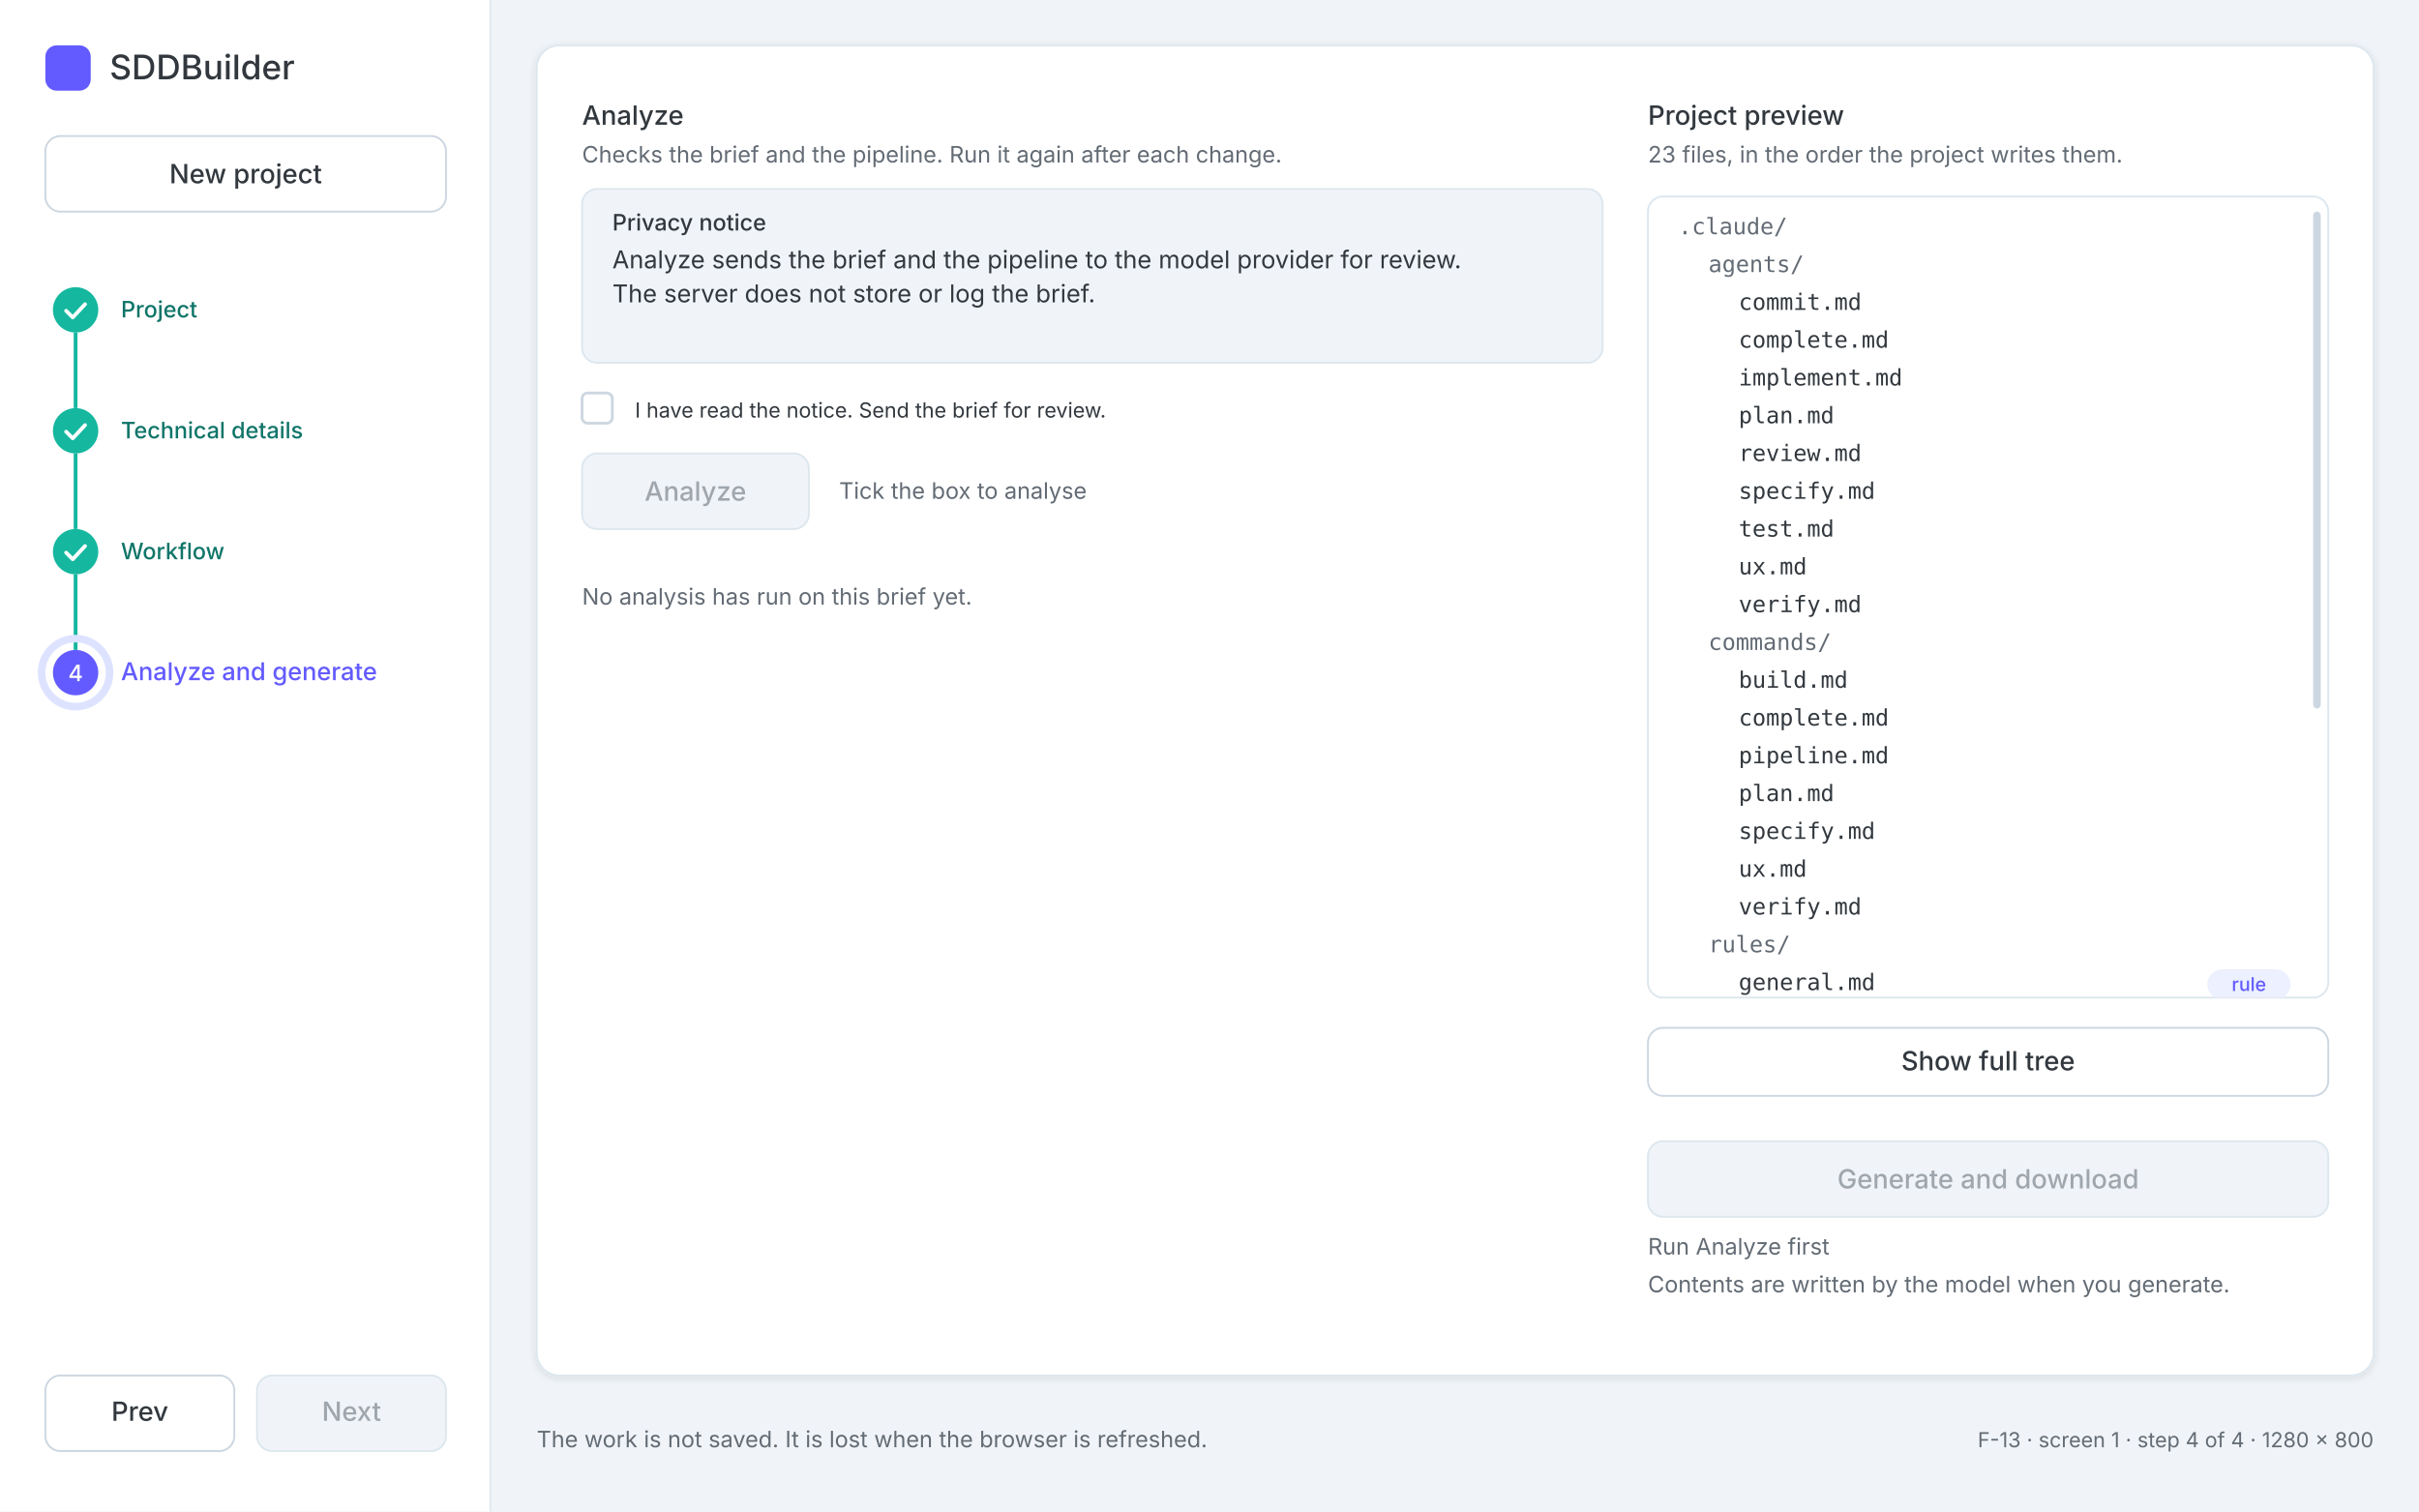
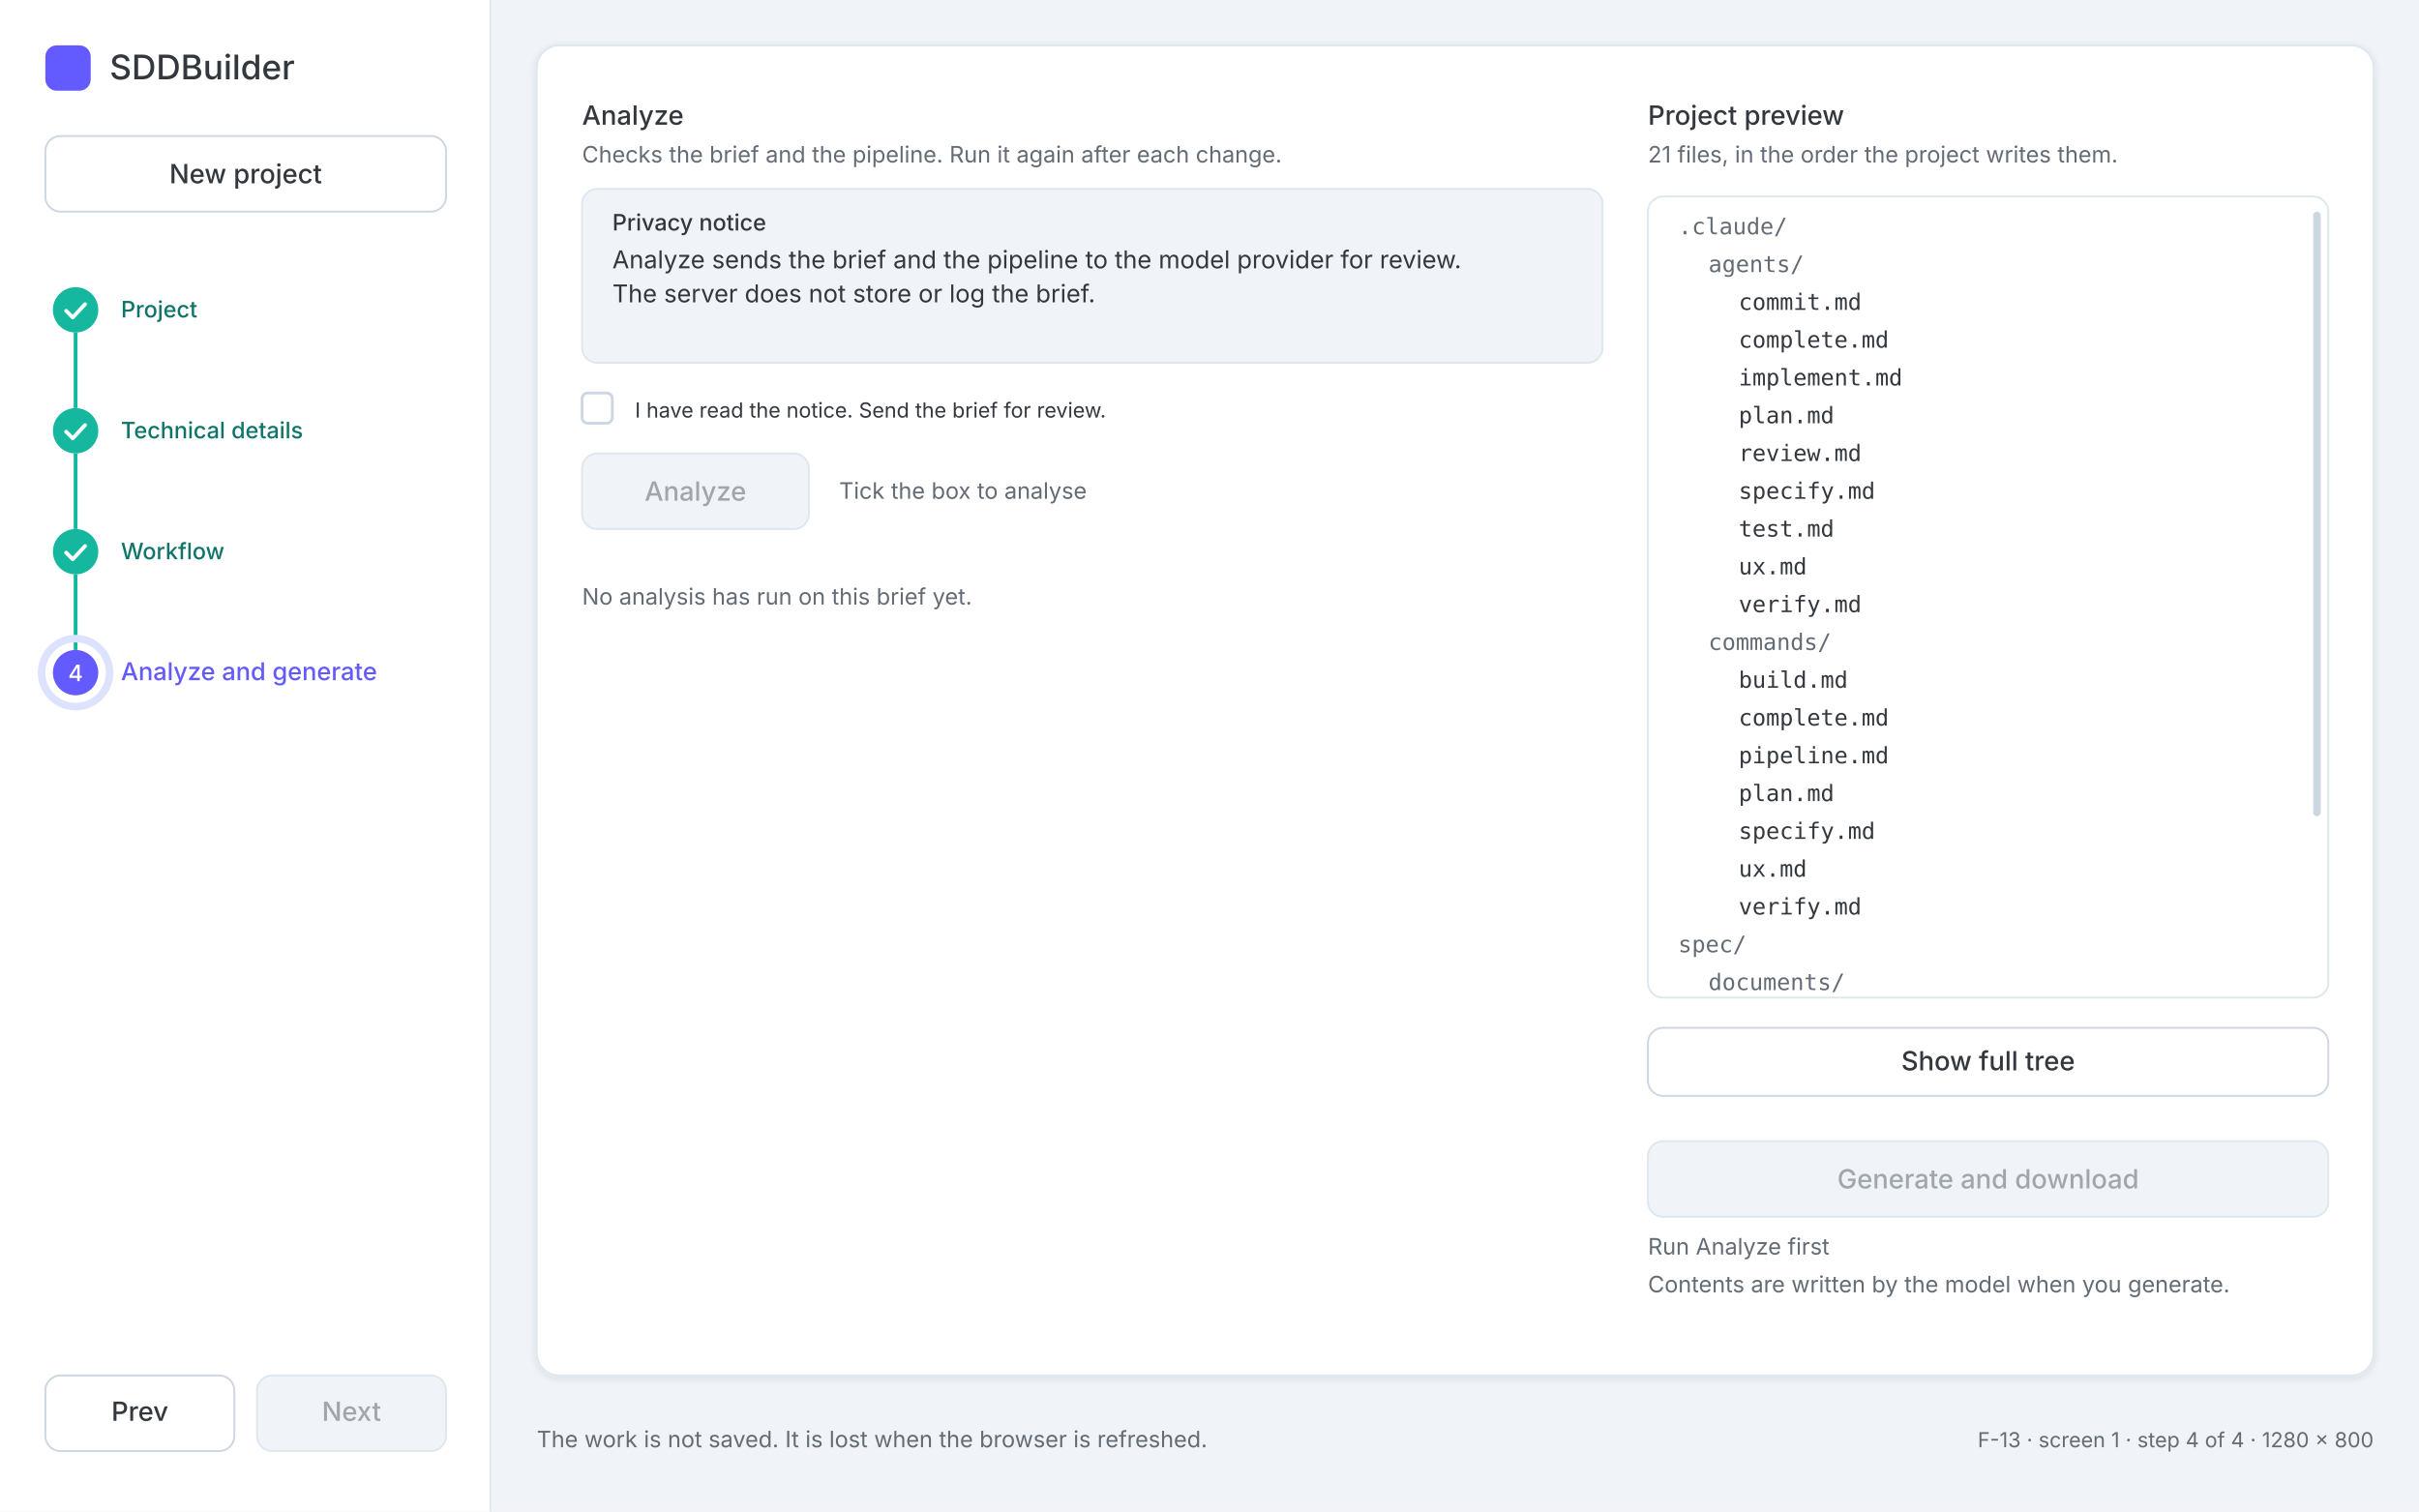
<svg xmlns="http://www.w3.org/2000/svg" width="1280" height="800" viewBox="0 0 1280 800">
  <defs>
    <filter id="sh" x="-5%" y="-5%" width="110%" height="115%">
      <feDropShadow dx="0" dy="1" stdDeviation="2" flood-color="#32383E" flood-opacity="0.12" />
    </filter>
  </defs>
  <style>
text{font-family:Inter,system-ui,-apple-system,"Segoe UI",sans-serif;font-size:13px;fill:#32383E}
.brand{font-size:18px;font-weight:500}
.btnText{font-size:14px;font-weight:500;fill:#FFFFFF}
.btnDark{font-size:14px;font-weight:500;fill:#32383E}
.navOff{font-size:14px;font-weight:500;fill:#9FA6AD}
.h1{font-size:16px;font-weight:500}
.h2{font-size:14px;font-weight:500}
.b12{font-size:12px;font-weight:500}
.muted{font-size:12px;fill:#636B74}
.caption{font-size:11px;fill:#636B74}
.label-cur{font-size:13px;font-weight:500;fill:#635BFF}
.label-done{font-size:12px;font-weight:500;fill:#107569}
.label-todo{font-size:12px;font-weight:500;fill:#636B74}
.num{font-size:12px;font-weight:500;fill:#FFFFFF}
.num-todo{font-size:12px;font-weight:500;fill:#636B74}
.disText{font-size:14px;font-weight:500;fill:#9FA6AD}
.pill{font-size:12px;font-weight:500}
.tree{font-family:"ui-monospace",Menlo,Consolas,monospace;font-size:12px;fill:#32383E}
.dir{fill:#636B74}
.tagT{font-size:10px;font-weight:500;fill:#635BFF}
.card{fill:#FFFFFF;stroke:#DDE7EE}
.btnP{fill:#635BFF}
.btn{fill:#FFFFFF;stroke:#CDD7E1}
.btnOff{fill:#F0F4F8;stroke:#DDE7EE}
.ring{fill:none;stroke:#DDE3FF;stroke-width:4}
.node-todo{fill:#FFFFFF;stroke:#CDD7E1;stroke-width:1.5}
.node-cur{fill:#635BFF}
.node-done{fill:#15B79F}
.check{fill:none;stroke:#FFFFFF;stroke-width:2;stroke-linecap:round;stroke-linejoin:round}
.line-todo{stroke:#CDD7E1;stroke-width:2}
.line-done{stroke:#15B79F;stroke-width:2}
.row{fill:#FFFFFF;stroke:#DDE7EE}
.panel{fill:#FFFFFF;stroke:#DDE7EE}
.thumb{fill:#CDD7E1}
</style>
  <rect width="1280" height="800" fill="#F0F4F8" />
  <rect x="0" y="0" width="260" height="800" fill="#FFFFFF" />
  <rect x="259" y="0" width="1" height="800" fill="#DDE7EE" />
  <rect x="24" y="24" width="24" height="24" rx="6" fill="#635BFF" />
  <text x="58" y="42" class="brand">SDDBuilder</text>
  <rect x="24" y="72" width="212" height="40" rx="8" class="btn" />
  <text x="130" y="97" class="btnDark" text-anchor="middle">New project</text>
  <line x1="40" y1="176" x2="40" y2="216" class="line-done" />
  <line x1="40" y1="240" x2="40" y2="280" class="line-done" />
  <line x1="40" y1="304" x2="40" y2="344" class="line-done" />
  <circle class="node-done" cx="40" cy="164" r="12" />
  <path class="check" d="M35 164.5 L38.5 168 L45 161" />
  <text class="label-done" x="64" y="168">Project</text>
  <circle class="node-done" cx="40" cy="228" r="12" />
  <path class="check" d="M35 228.5 L38.5 232 L45 225" />
  <text class="label-done" x="64" y="232">Technical details</text>
  <circle class="node-done" cx="40" cy="292" r="12" />
  <path class="check" d="M35 292.5 L38.5 296 L45 289" />
  <text class="label-done" x="64" y="296">Workflow</text>
  <circle class="ring" cx="40" cy="356" r="18" />
  <circle class="node-cur" cx="40" cy="356" r="12" />
  <text class="num" x="40" y="360.5" text-anchor="middle">4</text>
  <text class="label-cur" x="64" y="360">Analyze and generate</text>
  <g>
    <rect class="btn" x="24" y="728" width="100" height="40" rx="8" />
    <text class="btnDark" x="74" y="752" text-anchor="middle">Prev</text>
  </g>
  <g>
    <rect class="btnOff" x="136" y="728" width="100" height="40" rx="8" />
    <text class="navOff" x="186" y="752" text-anchor="middle">Next</text>
  </g>
  <rect x="284" y="24" width="972" height="704" rx="12" class="card" filter="url(#sh)" />
  <text x="308" y="66" class="h2">Analyze</text>
  <text x="308" y="86" class="muted">Checks the brief and the pipeline. Run it again after each change.</text>
  <rect x="308" y="100" width="540" height="92" rx="8" fill="#F0F4F8" stroke="#DDE7EE" />
  <text x="324" y="122" class="b12">Privacy notice</text>
  <text x="324" y="142">Analyze sends the brief and the pipeline to the model provider for review.</text>
  <text x="324" y="160">The server does not store or log the brief.</text>
  <g>
    <rect x="308" y="208" width="16" height="16" rx="3" fill="#FFFFFF" stroke="#CDD7E1" stroke-width="1.5" />
  </g>
  <text x="336" y="221" style="font-size:11px">I have read the notice. Send the brief for review.</text>
  <g>
    <rect class="btnOff" x="308" y="240" width="120" height="40" rx="8" />
    <text class="disText" x="368" y="265" text-anchor="middle">Analyze</text>
  </g>
  <text x="444" y="264" class="muted">Tick the box to analyse</text>
  <text x="308" y="320" class="muted">No analysis has run on this brief yet.</text>
  <text x="872" y="66" class="h2">Project preview</text>
-   <text x="872" y="86" class="muted">23 files, in the order the project writes them.</text>
+   <text x="872" y="86" class="muted">21 files, in the order the project writes them.</text>
  <clipPath id="clipCol">
    <rect x="872" y="104" width="360" height="424" rx="8" />
  </clipPath>
  <rect class="panel" x="872" y="104" width="360" height="424" rx="8" />
  <g clip-path="url(#clipCol)">
    <text x="888" y="124" class="tree dir">.claude/</text>
    <text x="904" y="144" class="tree dir">agents/</text>
    <text x="920" y="164" class="tree">commit.md</text>
    <text x="920" y="184" class="tree">complete.md</text>
    <text x="920" y="204" class="tree">implement.md</text>
    <text x="920" y="224" class="tree">plan.md</text>
    <text x="920" y="244" class="tree">review.md</text>
    <text x="920" y="264" class="tree">specify.md</text>
    <text x="920" y="284" class="tree">test.md</text>
    <text x="920" y="304" class="tree">ux.md</text>
    <text x="920" y="324" class="tree">verify.md</text>
    <text x="904" y="344" class="tree dir">commands/</text>
    <text x="920" y="364" class="tree">build.md</text>
    <text x="920" y="384" class="tree">complete.md</text>
    <text x="920" y="404" class="tree">pipeline.md</text>
    <text x="920" y="424" class="tree">plan.md</text>
    <text x="920" y="444" class="tree">specify.md</text>
    <text x="920" y="464" class="tree">ux.md</text>
    <text x="920" y="484" class="tree">verify.md</text>
-     <text x="904" y="504" class="tree dir">rules/</text>
-     <text x="920" y="524" class="tree">general.md</text>
-     <rect x="1168" y="513" width="44" height="16" rx="8" fill="#ECF0FF" />
-     <text class="tagT" x="1190" y="524.5" text-anchor="middle">rule</text>
-     <text x="920" y="544" class="tree">typescript.md</text>
-     <rect x="1168" y="533" width="44" height="16" rx="8" fill="#ECF0FF" />
-     <text class="tagT" x="1190" y="544.5" text-anchor="middle">rule</text>
-     <text x="888" y="564" class="tree">CLAUDE.md</text>
-     <text x="888" y="584" class="tree dir">spec/</text>
-     <text x="904" y="604" class="tree dir">documents/</text>
-     <text x="920" y="624" class="tree">process.md</text>
-     <text x="904" y="644" class="tree dir">specifications/</text>
-     <text x="920" y="664" class="tree dir">F-00-template/</text>
-     <text x="936" y="684" class="tree">plan.md</text>
-     <text x="936" y="704" class="tree">progress.md</text>
-     <text x="936" y="724" class="tree">stories.md</text>
+     <text x="888" y="504" class="tree dir">spec/</text>
+     <text x="904" y="524" class="tree dir">documents/</text>
+     <text x="920" y="544" class="tree">process.md</text>
+     <text x="904" y="564" class="tree dir">specifications/</text>
+     <text x="920" y="584" class="tree dir">F-00-template/</text>
+     <text x="936" y="604" class="tree">plan.md</text>
+     <text x="936" y="624" class="tree">progress.md</text>
+     <text x="936" y="644" class="tree">stories.md</text>
+     <text x="888" y="664" class="tree">CLAUDE.md</text>
  </g>
-   <rect class="thumb" x="1224" y="112" width="4" height="263" rx="2" />
+   <rect class="thumb" x="1224" y="112" width="4" height="320" rx="2" />
  <g>
    <rect class="btn" x="872" y="544" width="360" height="36" rx="8" />
    <text class="btnDark" x="1052" y="566.5" text-anchor="middle">Show full tree</text>
  </g>
  <g>
    <rect class="btnOff" x="872" y="604" width="360" height="40" rx="8" />
    <text class="disText" x="1052" y="629" text-anchor="middle">Generate and download</text>
  </g>
  <text x="872" y="664" class="muted">Run Analyze first</text>
  <text x="872" y="684" class="muted">Contents are written by the model when you generate.</text>
  <text x="284" y="766" class="muted">The work is not saved. It is lost when the browser is refreshed.</text>
  <text x="1256" y="766" class="caption" text-anchor="end">F-13 · screen 1 · step 4 of 4 · 1280 × 800</text>
</svg>
